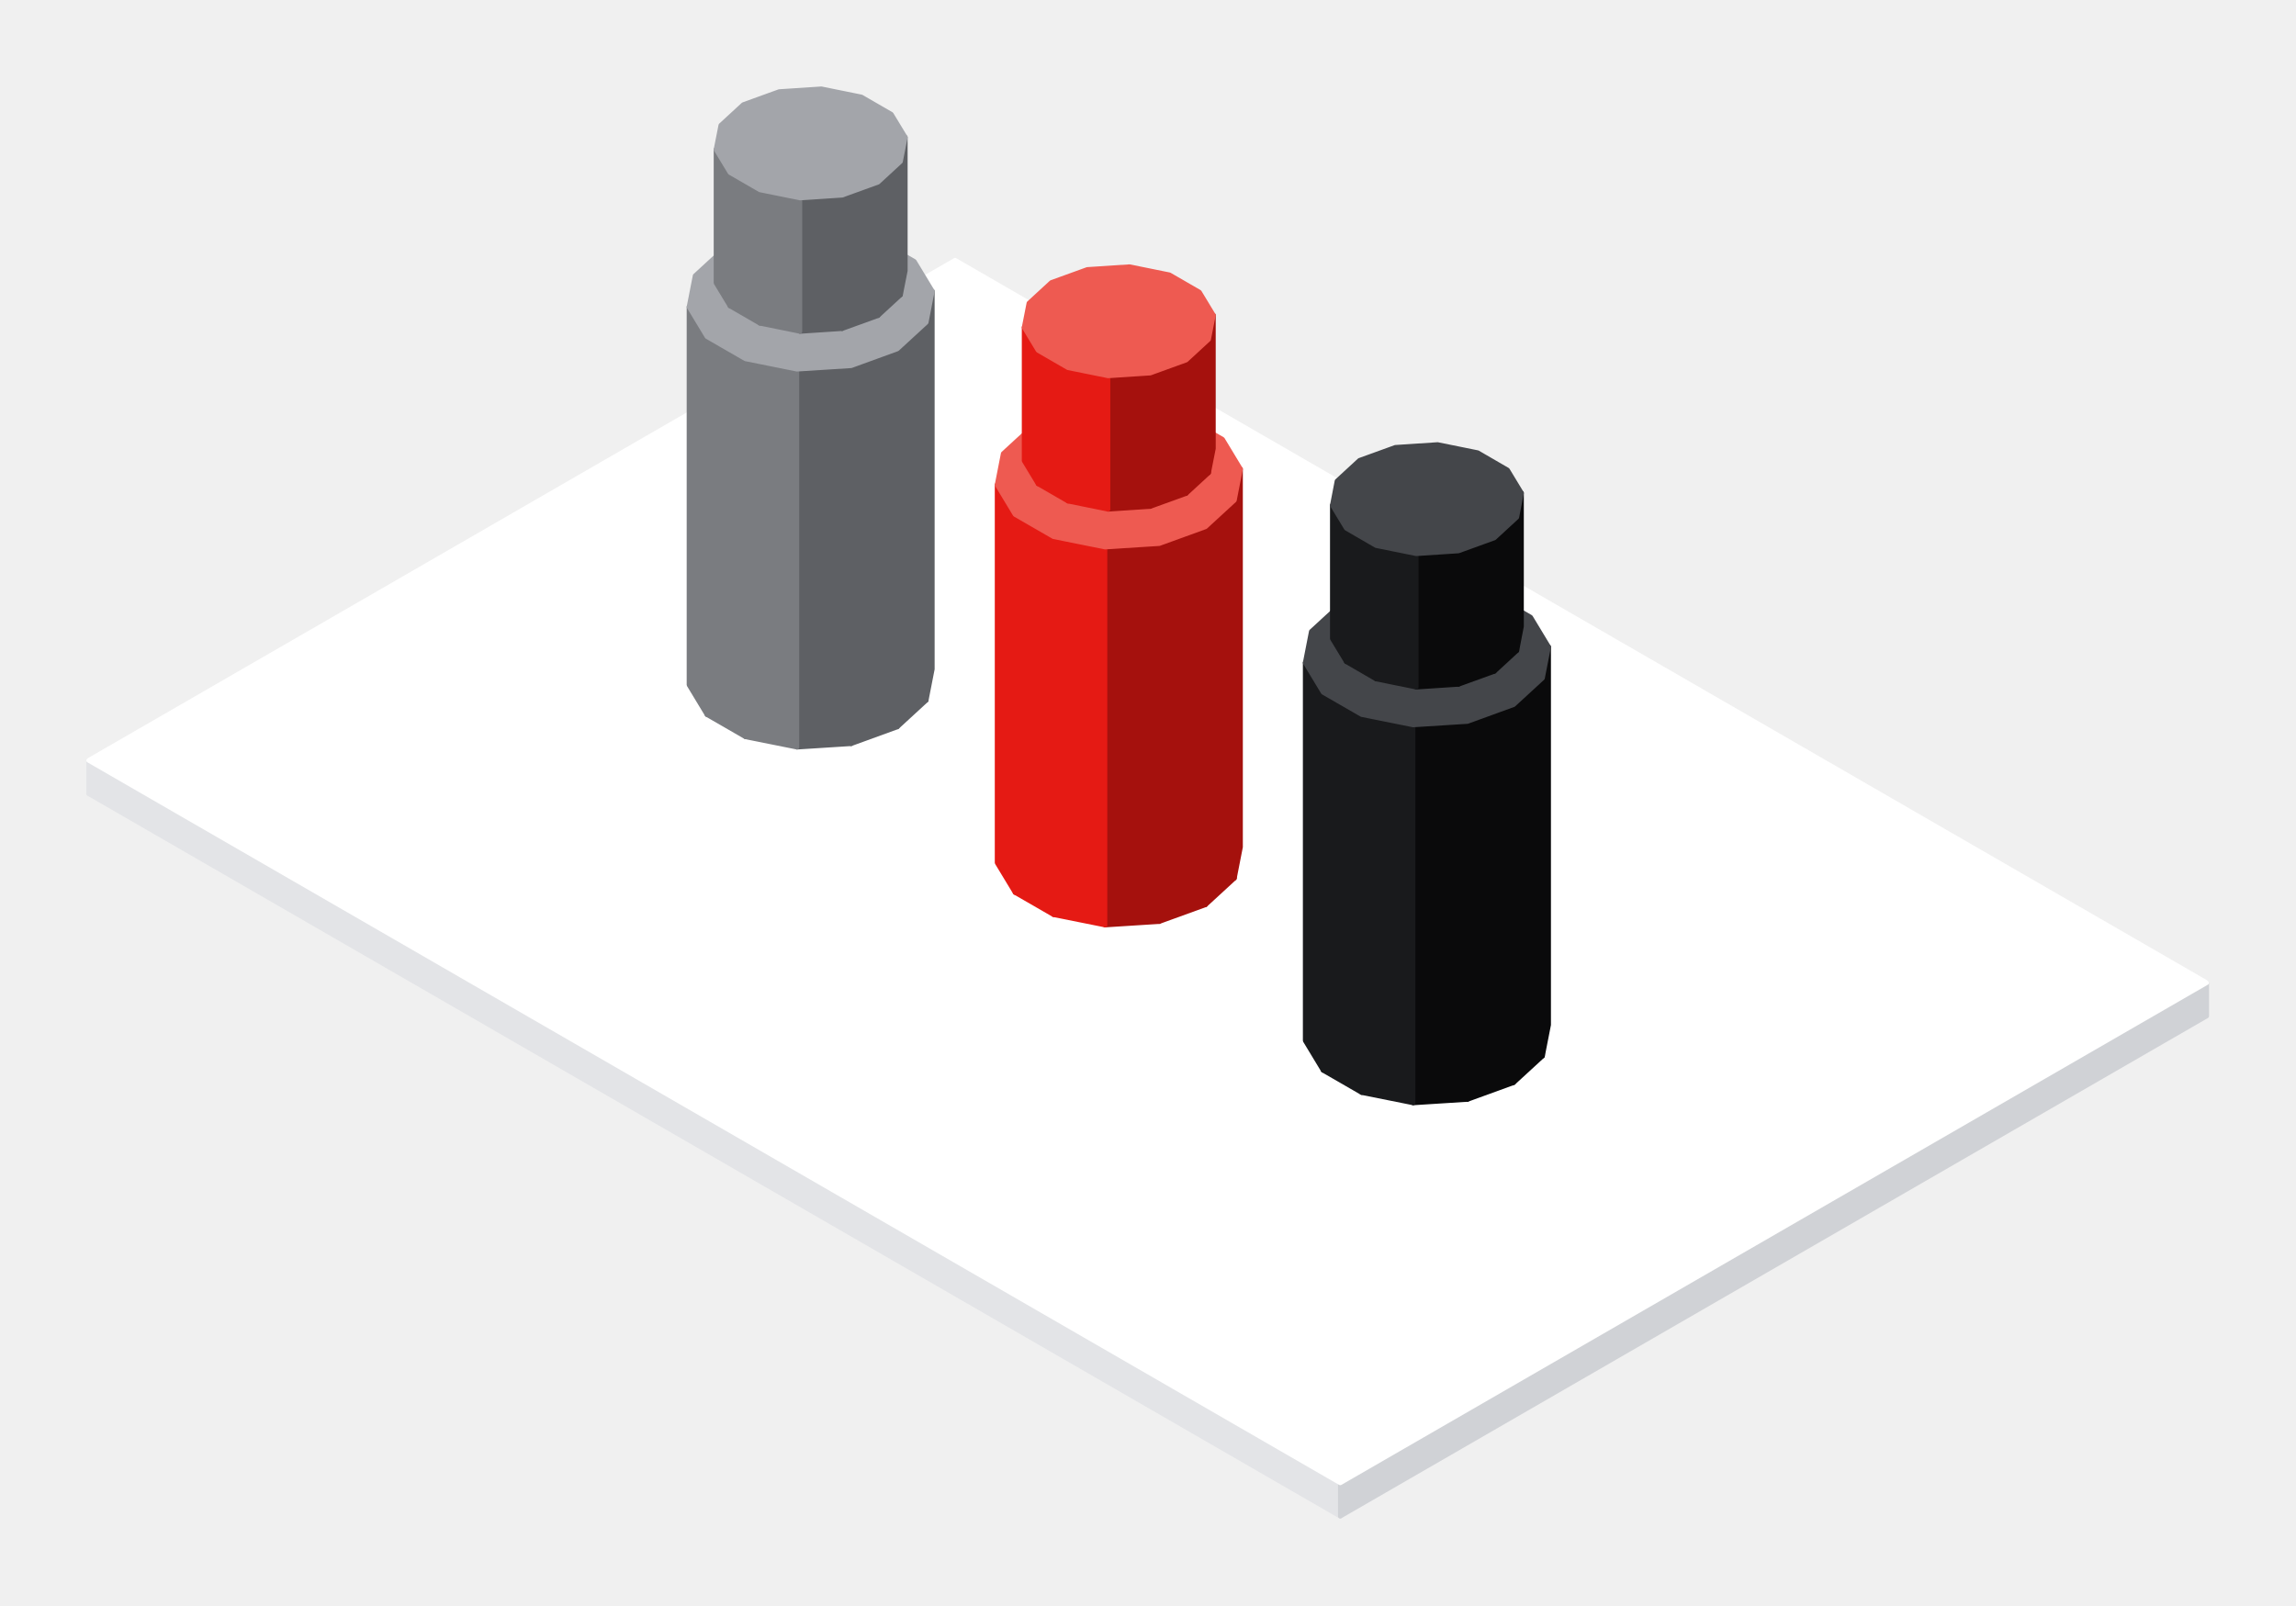
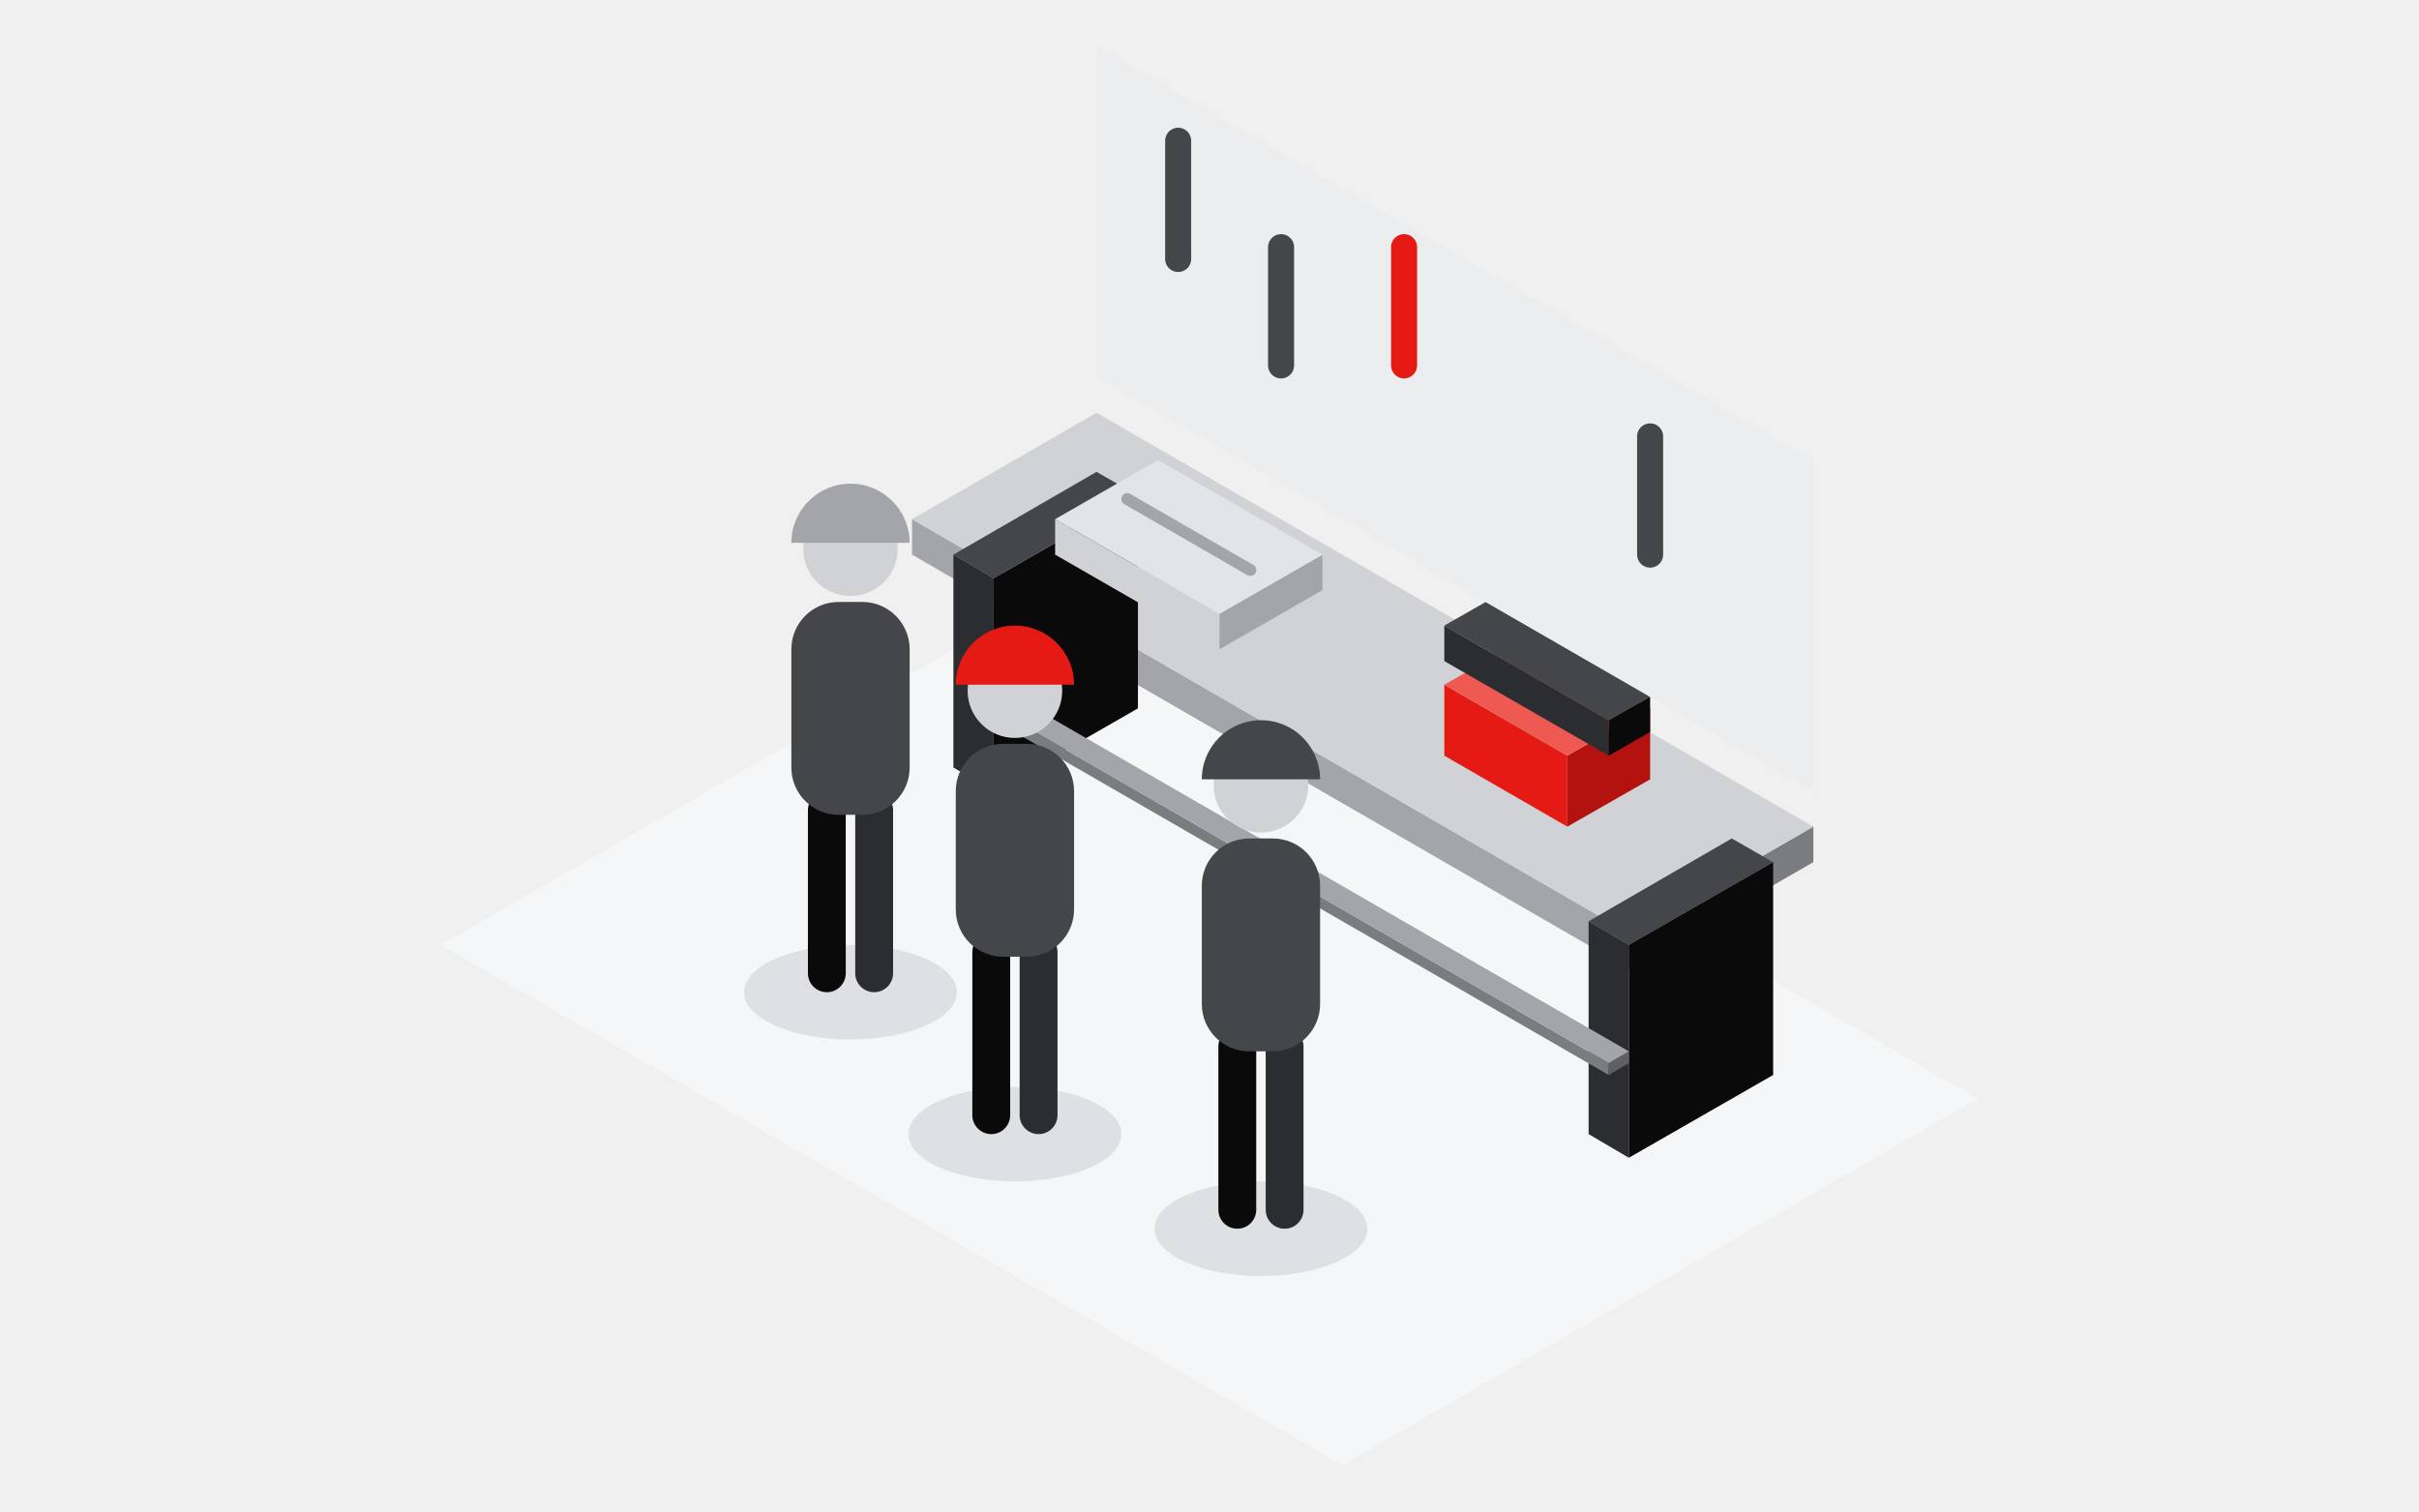
- <svg xmlns="http://www.w3.org/2000/svg" viewBox="-85.9 -23.4 206.5 144.4" preserveAspectRatio="xMidYMid meet">
-   <polygon points="-77.94,48.00 34.64,113.00 34.64,110.00 -77.94,45.00" fill="#E3E4E7" stroke="#E3E4E7" stroke-width="0.4" stroke-linejoin="round" />
-   <polygon points="112.58,68.00 34.64,113.00 34.64,110.00 112.58,65.00" fill="#D0D2D6" stroke="#D0D2D6" stroke-width="0.4" stroke-linejoin="round" />
-   <polygon points="0.00,0.00 112.58,65.00 34.64,110.00 -77.94,45.00" fill="#FFFFFF" stroke="#FFFFFF" stroke-width="0.4" stroke-linejoin="round" />
-   <polygon points="-5.20,42.00 -9.35,43.51 -9.35,9.51 -5.20,8.00" fill="#5E6064" stroke="#5E6064" stroke-width="0.4" stroke-linejoin="round" />
-   <polygon points="-9.35,43.51 -14.22,43.82 -14.22,9.82 -9.35,9.51" fill="#5E6064" stroke="#5E6064" stroke-width="0.4" stroke-linejoin="round" />
-   <polygon points="-14.22,43.82 -18.85,42.89 -18.85,8.89 -14.22,9.82" fill="#7A7C80" stroke="#7A7C80" stroke-width="0.4" stroke-linejoin="round" />
-   <polygon points="-18.85,42.89 -22.32,40.89 -22.32,6.89 -18.85,8.89" fill="#7A7C80" stroke="#7A7C80" stroke-width="0.4" stroke-linejoin="round" />
-   <polygon points="-22.32,40.89 -23.94,38.21 -23.94,4.21 -22.32,6.89" fill="#7A7C80" stroke="#7A7C80" stroke-width="0.4" stroke-linejoin="round" />
-   <polygon points="-2.04,36.79 -2.59,39.60 -2.59,5.60 -2.04,2.79" fill="#5E6064" stroke="#5E6064" stroke-width="0.4" stroke-linejoin="round" />
-   <polygon points="-2.59,39.60 -5.20,42.00 -5.20,8.00 -2.59,5.60" fill="#5E6064" stroke="#5E6064" stroke-width="0.4" stroke-linejoin="round" />
-   <polygon points="-5.20,8.00 -9.35,9.51 -14.22,9.82 -18.85,8.89 -22.32,6.89 -23.94,4.21 -23.39,1.40 -20.78,-1.00 -16.63,-2.51 -11.76,-2.82 -7.13,-1.89 -3.66,0.11 -2.04,2.79 -2.59,5.60" fill="#A3A5AA" stroke="#A3A5AA" stroke-width="0.4" stroke-linejoin="round" />
-   <polygon points="-6.93,5.00 -10.16,6.17 -10.16,-5.83 -6.93,-7.00" fill="#5E6064" stroke="#5E6064" stroke-width="0.4" stroke-linejoin="round" />
-   <polygon points="-10.16,6.17 -13.95,6.42 -13.95,-5.58 -10.16,-5.83" fill="#5E6064" stroke="#5E6064" stroke-width="0.4" stroke-linejoin="round" />
-   <polygon points="-13.95,6.42 -17.55,5.69 -17.55,-6.31 -13.95,-5.58" fill="#7A7C80" stroke="#7A7C80" stroke-width="0.4" stroke-linejoin="round" />
-   <polygon points="-17.55,5.69 -20.25,4.13 -20.25,-7.87 -17.55,-6.31" fill="#7A7C80" stroke="#7A7C80" stroke-width="0.4" stroke-linejoin="round" />
-   <polygon points="-20.25,4.13 -21.51,2.05 -21.51,-9.95 -20.25,-7.87" fill="#7A7C80" stroke="#7A7C80" stroke-width="0.4" stroke-linejoin="round" />
-   <polygon points="-4.47,0.95 -4.90,3.13 -4.90,-8.87 -4.47,-11.05" fill="#5E6064" stroke="#5E6064" stroke-width="0.4" stroke-linejoin="round" />
-   <polygon points="-4.90,3.13 -6.93,5.00 -6.93,-7.00 -4.90,-8.87" fill="#5E6064" stroke="#5E6064" stroke-width="0.4" stroke-linejoin="round" />
-   <polygon points="-6.93,-7.00 -10.16,-5.83 -13.95,-5.58 -17.55,-6.31 -20.25,-7.87 -21.51,-9.95 -21.08,-12.13 -19.05,-14.00 -15.82,-15.17 -12.03,-15.42 -8.43,-14.69 -5.73,-13.13 -4.47,-11.05 -4.90,-8.87" fill="#A3A5AA" stroke="#A3A5AA" stroke-width="0.4" stroke-linejoin="round" />
-   <polygon points="22.52,58.00 18.36,59.51 18.36,25.51 22.52,24.00" fill="#A5110D" stroke="#A5110D" stroke-width="0.4" stroke-linejoin="round" />
-   <polygon points="18.36,59.51 13.49,59.82 13.49,25.82 18.36,25.51" fill="#A5110D" stroke="#A5110D" stroke-width="0.4" stroke-linejoin="round" />
-   <polygon points="13.49,59.82 8.86,58.89 8.86,24.89 13.49,25.82" fill="#E51A14" stroke="#E51A14" stroke-width="0.4" stroke-linejoin="round" />
-   <polygon points="8.86,58.89 5.39,56.89 5.39,22.89 8.86,24.89" fill="#E51A14" stroke="#E51A14" stroke-width="0.4" stroke-linejoin="round" />
-   <polygon points="5.39,56.89 3.77,54.21 3.77,20.21 5.39,22.89" fill="#E51A14" stroke="#E51A14" stroke-width="0.4" stroke-linejoin="round" />
-   <polygon points="25.68,52.79 25.13,55.60 25.13,21.60 25.68,18.79" fill="#A5110D" stroke="#A5110D" stroke-width="0.4" stroke-linejoin="round" />
-   <polygon points="25.13,55.60 22.52,58.00 22.52,24.00 25.13,21.60" fill="#A5110D" stroke="#A5110D" stroke-width="0.4" stroke-linejoin="round" />
-   <polygon points="22.52,24.00 18.36,25.51 13.49,25.82 8.86,24.89 5.39,22.89 3.77,20.21 4.32,17.40 6.93,15.00 11.08,13.49 15.96,13.18 20.59,14.11 24.06,16.11 25.68,18.79 25.13,21.60" fill="#EE5A51" stroke="#EE5A51" stroke-width="0.4" stroke-linejoin="round" />
-   <polygon points="20.78,21.00 17.55,22.17 17.55,10.17 20.78,9.00" fill="#A5110D" stroke="#A5110D" stroke-width="0.4" stroke-linejoin="round" />
-   <polygon points="17.55,22.17 13.76,22.42 13.76,10.42 17.55,10.17" fill="#A5110D" stroke="#A5110D" stroke-width="0.4" stroke-linejoin="round" />
-   <polygon points="13.76,22.42 10.16,21.69 10.16,9.69 13.76,10.42" fill="#E51A14" stroke="#E51A14" stroke-width="0.4" stroke-linejoin="round" />
-   <polygon points="10.16,21.69 7.46,20.13 7.46,8.13 10.16,9.69" fill="#E51A14" stroke="#E51A14" stroke-width="0.4" stroke-linejoin="round" />
-   <polygon points="7.46,20.13 6.20,18.05 6.20,6.05 7.46,8.13" fill="#E51A14" stroke="#E51A14" stroke-width="0.4" stroke-linejoin="round" />
-   <polygon points="23.24,16.95 22.81,19.13 22.81,7.13 23.24,4.95" fill="#A5110D" stroke="#A5110D" stroke-width="0.4" stroke-linejoin="round" />
-   <polygon points="22.81,19.13 20.78,21.00 20.78,9.00 22.81,7.13" fill="#A5110D" stroke="#A5110D" stroke-width="0.4" stroke-linejoin="round" />
-   <polygon points="20.78,9.00 17.55,10.17 13.76,10.42 10.16,9.69 7.46,8.13 6.20,6.05 6.63,3.87 8.66,2.00 11.89,0.83 15.68,0.58 19.28,1.31 21.98,2.87 23.24,4.95 22.81,7.13" fill="#EE5A51" stroke="#EE5A51" stroke-width="0.4" stroke-linejoin="round" />
-   <polygon points="50.23,74.00 46.08,75.51 46.08,41.51 50.23,40.00" fill="#0A0A0B" stroke="#0A0A0B" stroke-width="0.4" stroke-linejoin="round" />
-   <polygon points="46.08,75.51 41.20,75.82 41.20,41.82 46.08,41.51" fill="#0A0A0B" stroke="#0A0A0B" stroke-width="0.4" stroke-linejoin="round" />
-   <polygon points="41.20,75.82 36.57,74.89 36.57,40.89 41.20,41.82" fill="#191A1C" stroke="#191A1C" stroke-width="0.4" stroke-linejoin="round" />
-   <polygon points="36.57,74.89 33.10,72.89 33.10,38.89 36.57,40.89" fill="#191A1C" stroke="#191A1C" stroke-width="0.4" stroke-linejoin="round" />
-   <polygon points="33.10,72.89 31.48,70.21 31.48,36.21 33.10,38.89" fill="#191A1C" stroke="#191A1C" stroke-width="0.4" stroke-linejoin="round" />
-   <polygon points="53.39,68.79 52.84,71.60 52.84,37.60 53.39,34.79" fill="#0A0A0B" stroke="#0A0A0B" stroke-width="0.4" stroke-linejoin="round" />
-   <polygon points="52.84,71.60 50.23,74.00 50.23,40.00 52.84,37.60" fill="#0A0A0B" stroke="#0A0A0B" stroke-width="0.4" stroke-linejoin="round" />
-   <polygon points="50.23,40.00 46.08,41.51 41.20,41.82 36.57,40.89 33.10,38.89 31.48,36.21 32.03,33.40 34.64,31.00 38.79,29.49 43.67,29.18 48.30,30.11 51.77,32.11 53.39,34.79 52.84,37.60" fill="#44464A" stroke="#44464A" stroke-width="0.4" stroke-linejoin="round" />
-   <polygon points="48.50,37.00 45.27,38.17 45.27,26.17 48.50,25.00" fill="#0A0A0B" stroke="#0A0A0B" stroke-width="0.4" stroke-linejoin="round" />
-   <polygon points="45.27,38.17 41.48,38.42 41.48,26.42 45.27,26.17" fill="#0A0A0B" stroke="#0A0A0B" stroke-width="0.4" stroke-linejoin="round" />
-   <polygon points="41.48,38.42 37.87,37.69 37.87,25.69 41.48,26.42" fill="#191A1C" stroke="#191A1C" stroke-width="0.4" stroke-linejoin="round" />
-   <polygon points="37.87,37.69 35.18,36.13 35.18,24.13 37.87,25.69" fill="#191A1C" stroke="#191A1C" stroke-width="0.4" stroke-linejoin="round" />
-   <polygon points="35.18,36.13 33.92,34.05 33.92,22.05 35.18,24.13" fill="#191A1C" stroke="#191A1C" stroke-width="0.4" stroke-linejoin="round" />
-   <polygon points="50.95,32.95 50.53,35.13 50.53,23.13 50.95,20.95" fill="#0A0A0B" stroke="#0A0A0B" stroke-width="0.4" stroke-linejoin="round" />
-   <polygon points="50.53,35.13 48.50,37.00 48.50,25.00 50.53,23.13" fill="#0A0A0B" stroke="#0A0A0B" stroke-width="0.4" stroke-linejoin="round" />
-   <polygon points="48.50,25.00 45.27,26.17 41.48,26.42 37.87,25.69 35.18,24.13 33.92,22.05 34.34,19.87 36.37,18.00 39.60,16.83 43.40,16.58 47.00,17.31 49.69,18.87 50.95,20.95 50.53,23.13" fill="#44464A" stroke="#44464A" stroke-width="0.4" stroke-linejoin="round" />
+ <svg xmlns="http://www.w3.org/2000/svg" viewBox="-92.7 -55.9 204.5 127.8">
+   <polygon points="-1.7,-7.0 74.5,37.0 20.8,68.0 -55.4,24.0" fill="#F5F6F7" />
+   <polygon points="-15.6,-9.0 45.0,26.0 45.0,23.0 -15.6,-12.0" fill="#A3A5AA" />
+   <polygon points="60.6,17.0 45.0,26.0 45.0,23.0 60.6,14.0" fill="#7A7C80" />
+   <polygon points="0.0,-21.0 60.6,14.0 45.0,23.0 -15.6,-12.0" fill="#D0D2D6" />
+   <polygon points="-12.1,9.0 -8.7,11.0 -8.7,-7.0 -12.1,-9.0" fill="#2C2D30" />
+   <polygon points="3.5,4.0 -8.7,11.0 -8.7,-7.0 3.5,-14.0" fill="#0A0A0B" />
+   <polygon points="0.0,-16.0 3.5,-14.0 -8.7,-7.0 -12.1,-9.0" fill="#44464A" />
+   <polygon points="41.6,40.0 45.0,42.0 45.0,24.0 41.6,22.0" fill="#2C2D30" />
+   <polygon points="57.2,35.0 45.0,42.0 45.0,24.0 57.2,17.0" fill="#0A0A0B" />
+   <polygon points="53.7,15.0 57.2,17.0 45.0,24.0 41.6,22.0" fill="#44464A" />
+   <polygon points="-10.4,4.0 43.3,35.0 43.3,34.0 -10.4,3.0" fill="#7A7C80" />
+   <polygon points="45.0,34.0 43.3,35.0 43.3,34.0 45.0,33.0" fill="#5E6064" />
+   <polygon points="-8.7,2.0 45.0,33.0 43.3,34.0 -10.4,3.0" fill="#A3A5AA" />
+   <polygon points="29.4,8.0 39.8,14.0 39.8,8.0 29.4,2.0" fill="#E51A14" />
+   <polygon points="46.8,10.0 39.8,14.0 39.8,8.0 46.8,4.0" fill="#B3120F" />
+   <polygon points="36.4,-2.0 46.8,4.0 39.8,8.0 29.4,2.0" fill="#EE5A51" />
+   <polygon points="29.4,0.0 43.3,8.0 43.3,5.0 29.4,-3.0" fill="#2C2D30" />
+   <polygon points="46.8,6.0 43.3,8.0 43.3,5.0 46.8,3.0" fill="#0A0A0B" />
+   <polygon points="32.9,-5.0 46.8,3.0 43.3,5.0 29.4,-3.0" fill="#44464A" />
+   <polygon points="-3.5,-9.0 10.4,-1.0 10.4,-4.0 -3.5,-12.0" fill="#D0D2D6" />
+   <polygon points="19.1,-6.0 10.4,-1.0 10.4,-4.0 19.1,-9.0" fill="#A3A5AA" />
+   <polygon points="5.2,-17.0 19.1,-9.0 10.4,-4.0 -3.5,-12.0" fill="#E3E4E7" />
+   <line x1="2.6" y1="-13.7" x2="13.0" y2="-7.7" stroke="#A3A5AA" stroke-width="1" stroke-linecap="round" />
+   <polygon points="0.0,-24.0 60.6,11.0 60.6,-17.0 0.0,-52.0" fill="#ECEDEF" />
+   <line x1="6.9" y1="-44.0" x2="6.9" y2="-34.0" stroke="#44464A" stroke-width="2.2" stroke-linecap="round" />
+   <line x1="15.6" y1="-35.0" x2="15.6" y2="-25.0" stroke="#44464A" stroke-width="2.2" stroke-linecap="round" />
+   <line x1="26.0" y1="-35.0" x2="26.0" y2="-25.0" stroke="#E51A14" stroke-width="2.2" stroke-linecap="round" />
+   <line x1="46.8" y1="-19.0" x2="46.8" y2="-9.0" stroke="#44464A" stroke-width="2.2" stroke-linecap="round" />
+   <ellipse cx="-20.8" cy="28.0" rx="9.0" ry="4.0" fill="#D0D2D6" opacity=".6" />
+   <rect x="-24.4" y="11.0" width="3.2" height="17.0" rx="1.6" fill="#0A0A0B" />
+   <rect x="-20.4" y="11.0" width="3.2" height="17.0" rx="1.6" fill="#2C2D30" />
+   <rect x="-25.8" y="-5.0" width="10.0" height="18.0" rx="4.0" fill="#44464A" />
+   <circle cx="-20.8" cy="-9.5" r="4.0" fill="#D0D2D6" />
+   <path d="M-25.8,-10.0 a5.0,5.0 0 0 1 10.0,0 z" fill="#A3A5AA" />
+   <ellipse cx="-6.9" cy="40.0" rx="9.0" ry="4.0" fill="#D0D2D6" opacity=".6" />
+   <rect x="-10.5" y="23.0" width="3.2" height="17.0" rx="1.6" fill="#0A0A0B" />
+   <rect x="-6.5" y="23.0" width="3.2" height="17.0" rx="1.6" fill="#2C2D30" />
+   <rect x="-11.9" y="7.0" width="10.0" height="18.0" rx="4.0" fill="#44464A" />
+   <circle cx="-6.9" cy="2.5" r="4.0" fill="#D0D2D6" />
+   <path d="M-11.9,2.0 a5.0,5.0 0 0 1 10.0,0 z" fill="#E51A14" />
+   <ellipse cx="13.9" cy="48.0" rx="9.0" ry="4.0" fill="#D0D2D6" opacity=".6" />
+   <rect x="10.3" y="31.0" width="3.2" height="17.0" rx="1.6" fill="#0A0A0B" />
+   <rect x="14.3" y="31.0" width="3.2" height="17.0" rx="1.6" fill="#2C2D30" />
+   <rect x="8.9" y="15.0" width="10.0" height="18.0" rx="4.0" fill="#44464A" />
+   <circle cx="13.9" cy="10.5" r="4.0" fill="#D0D2D6" />
+   <path d="M8.9,10.0 a5.0,5.0 0 0 1 10.0,0 z" fill="#44464A" />
</svg>
